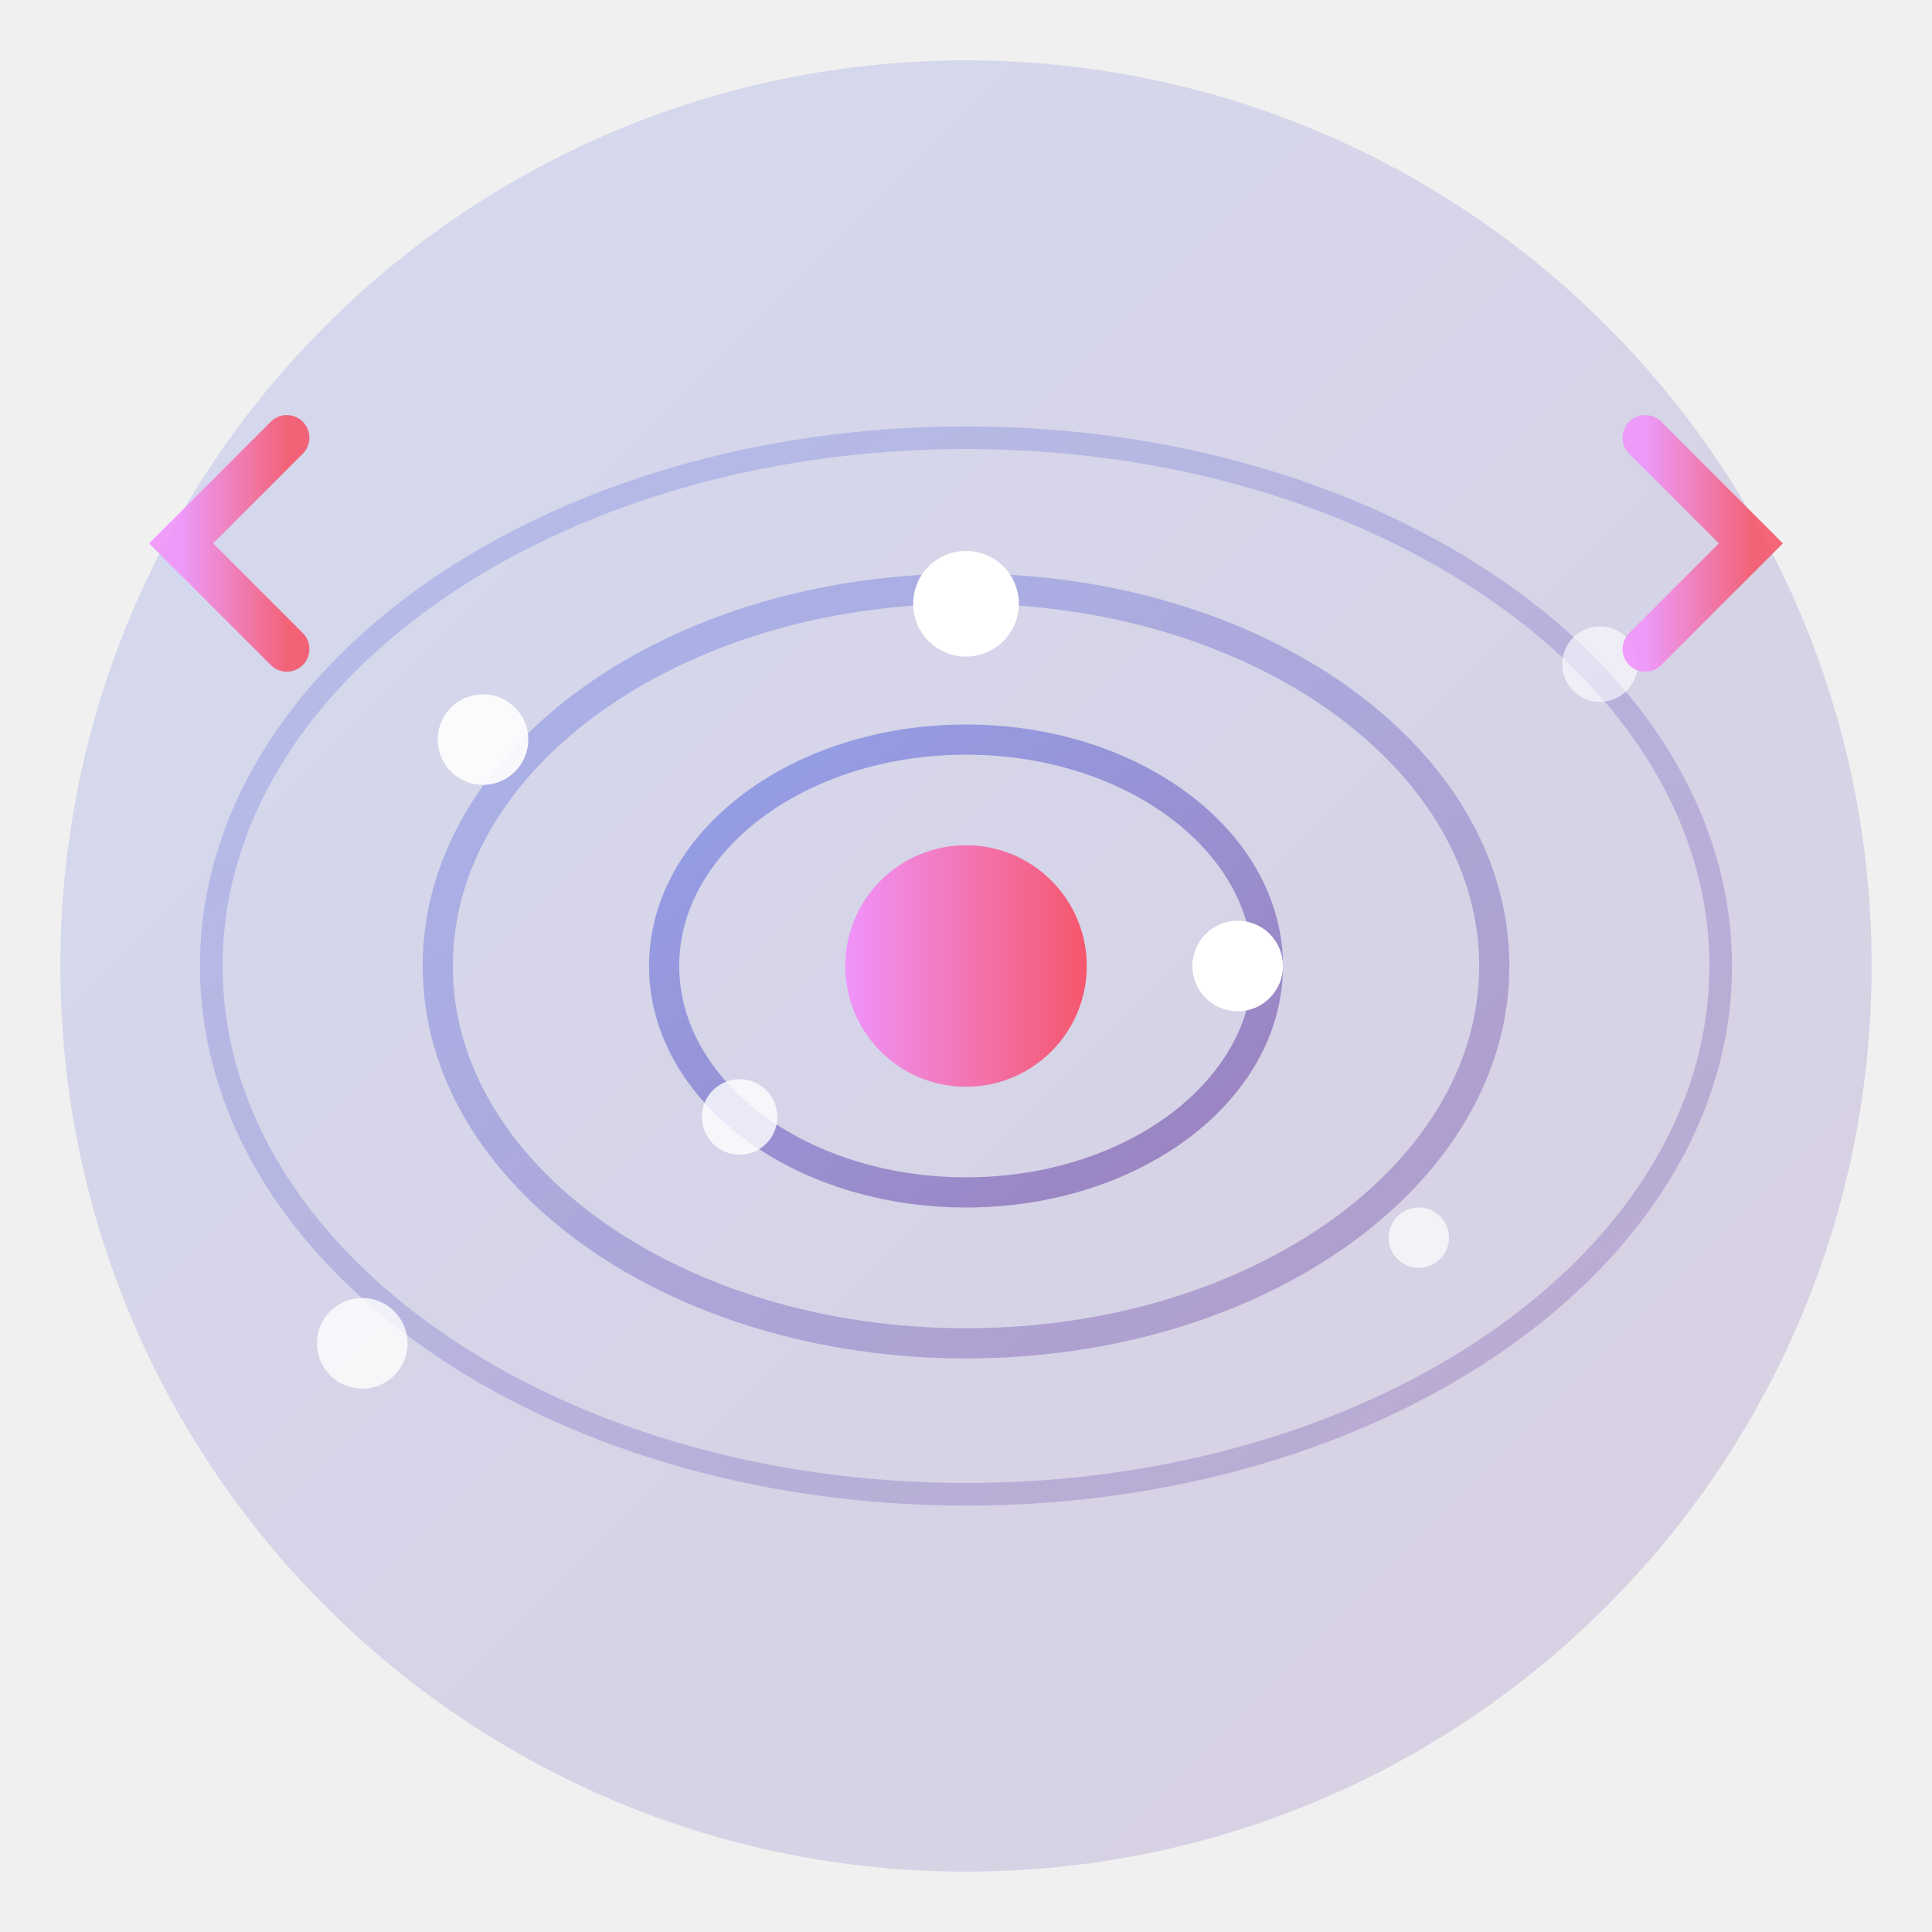
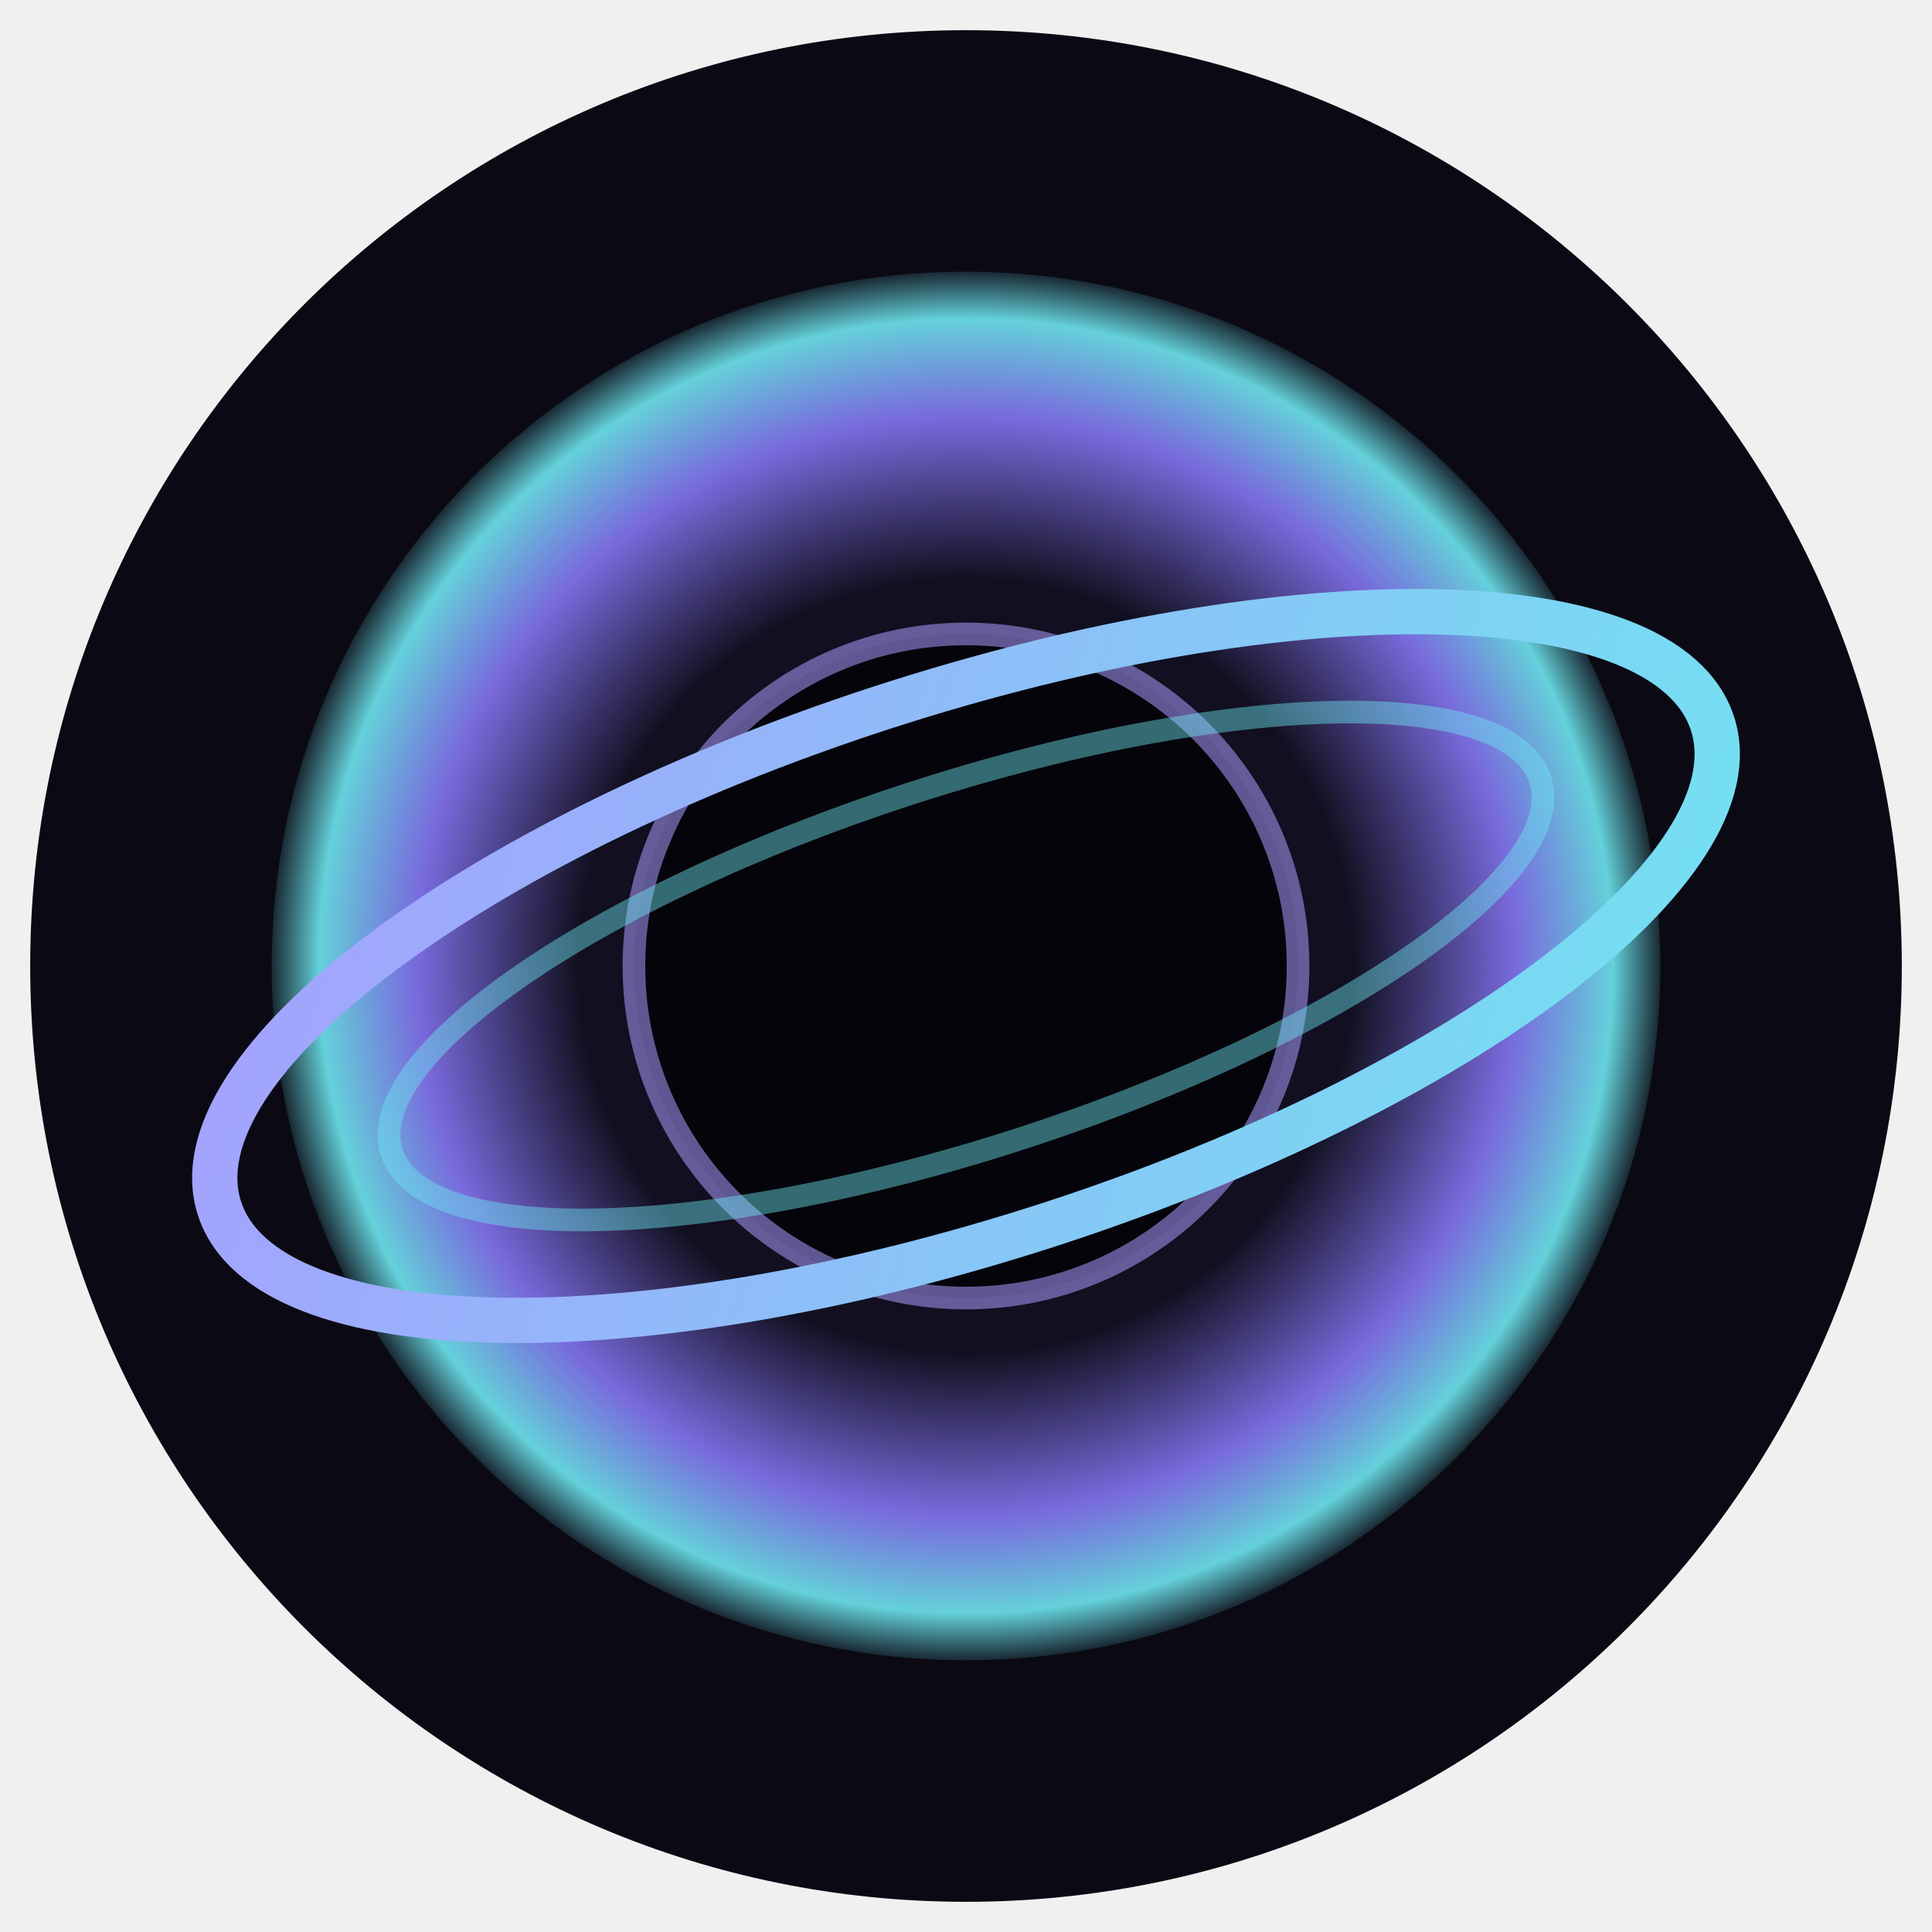
- <svg xmlns="http://www.w3.org/2000/svg" viewBox="0 0 128 128" width="128" height="128">
+ <svg xmlns="http://www.w3.org/2000/svg" width="128" height="128" viewBox="0 0 128 128" fill="none" role="img" aria-label="Galaxy Blackhole">
  <defs>
-     <linearGradient id="galaxyGradient" x1="0%" y1="0%" x2="100%" y2="100%">
-       <stop offset="0%" style="stop-color:#667eea;stop-opacity:1" />
-       <stop offset="100%" style="stop-color:#764ba2;stop-opacity:1" />
-     </linearGradient>
-     <linearGradient id="starGradient" x1="0%" y1="0%" x2="100%" y2="0%">
-       <stop offset="0%" style="stop-color:#f093fb;stop-opacity:1" />
-       <stop offset="100%" style="stop-color:#f5576c;stop-opacity:1" />
+     <radialGradient id="ring" cx="50%" cy="50%" r="50%">
+       <stop offset="55%" stop-color="#8b7bff" stop-opacity="0.05" />
+       <stop offset="78%" stop-color="#8b7bff" stop-opacity="0.85" />
+       <stop offset="92%" stop-color="#6ee7f0" stop-opacity="0.9" />
+       <stop offset="100%" stop-color="#6ee7f0" stop-opacity="0" />
+     </radialGradient>
+     <linearGradient id="arc" x1="18" y1="30" x2="110" y2="98" gradientUnits="userSpaceOnUse">
+       <stop stop-color="#a99bff" />
+       <stop offset="1" stop-color="#6ee7f0" />
    </linearGradient>
  </defs>
-   <circle cx="64" cy="64" r="60" fill="url(#galaxyGradient)" opacity="0.2" />
-   <g transform="translate(64, 64)">
-     <circle cx="0" cy="0" r="8" fill="url(#starGradient)" />
-     <ellipse cx="0" cy="0" rx="20" ry="15" fill="none" stroke="url(#galaxyGradient)" stroke-width="2" opacity="0.6" />
-     <ellipse cx="0" cy="0" rx="35" ry="25" fill="none" stroke="url(#galaxyGradient)" stroke-width="2" opacity="0.4" />
-     <ellipse cx="0" cy="0" rx="50" ry="35" fill="none" stroke="url(#galaxyGradient)" stroke-width="1.5" opacity="0.3" />
-     <circle cx="18" cy="0" r="3" fill="#ffffff" />
-     <circle cx="-15" cy="10" r="2.5" fill="#ffffff" opacity="0.8" />
-     <circle cx="0" cy="-24" r="3.5" fill="#ffffff" />
-     <circle cx="30" cy="18" r="2" fill="#ffffff" opacity="0.7" />
-     <circle cx="-32" cy="-15" r="3" fill="#ffffff" opacity="0.9" />
-     <circle cx="42" cy="-20" r="2.5" fill="#ffffff" opacity="0.6" />
-     <circle cx="-40" cy="25" r="3" fill="#ffffff" opacity="0.8" />
-     <g opacity="0.9">
-       <path d="M -45 -35 L -52 -28 L -45 -21" stroke="url(#starGradient)" stroke-width="3" fill="none" stroke-linecap="round" />
-       <path d="M 45 -35 L 52 -28 L 45 -21" stroke="url(#starGradient)" stroke-width="3" fill="none" stroke-linecap="round" />
-     </g>
-   </g>
+   <circle cx="64" cy="64" r="62" fill="#0b0a14" />
+   <circle cx="64" cy="64" r="46" fill="url(#ring)" />
+   <circle cx="64" cy="64" r="22" fill="#05040a" />
+   <circle cx="64" cy="64" r="22" stroke="#a99bff" stroke-opacity="0.55" stroke-width="1.5" />
+   <ellipse cx="64" cy="64" rx="52" ry="18" stroke="url(#arc)" stroke-width="3" stroke-linecap="round" transform="rotate(-18 64 64)" />
+   <ellipse cx="64" cy="64" rx="40" ry="12" stroke="#6ee7f0" stroke-opacity="0.45" stroke-width="1.5" transform="rotate(-18 64 64)" />
</svg>
